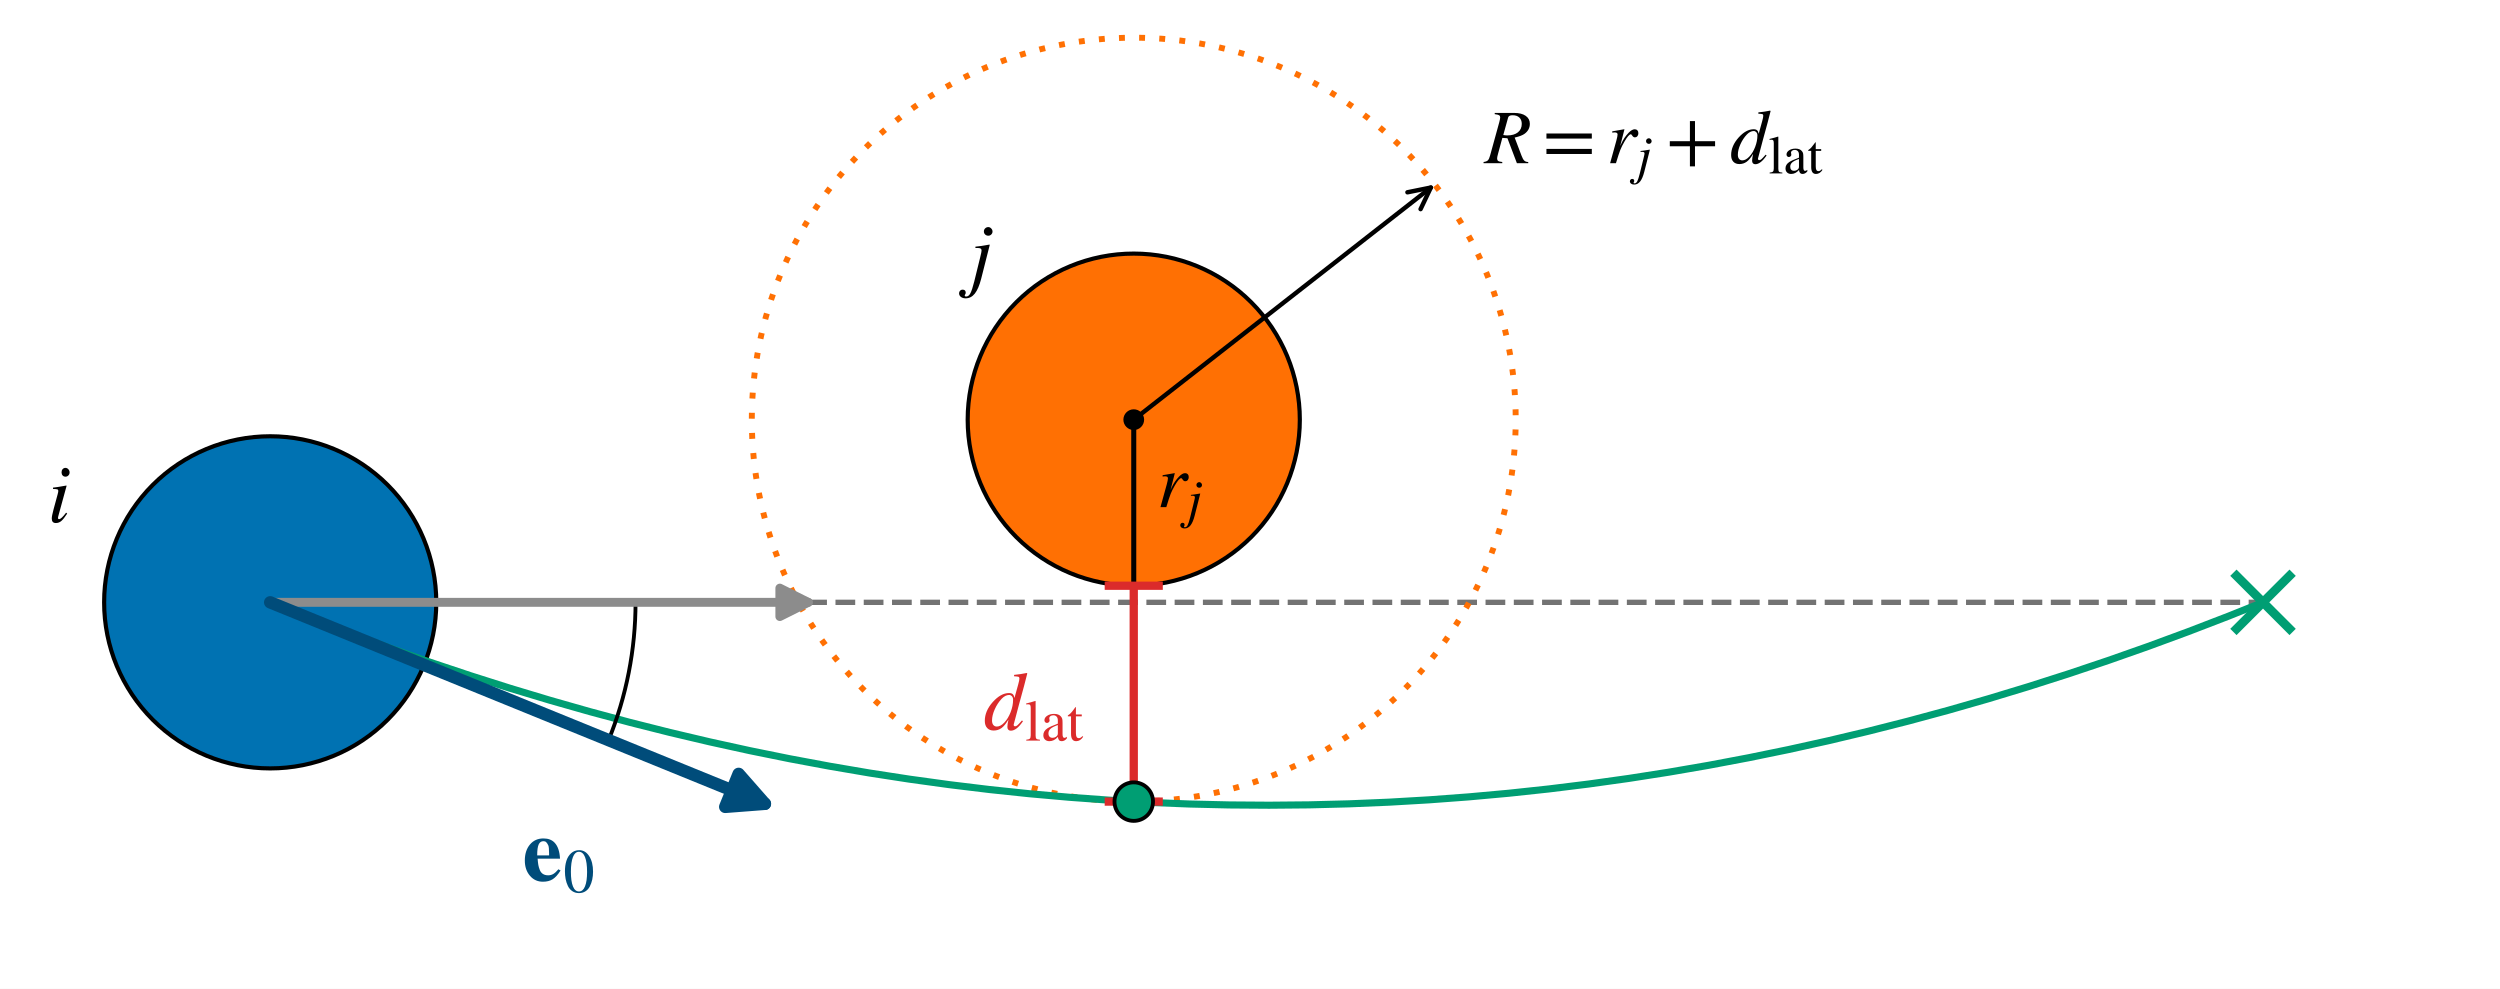
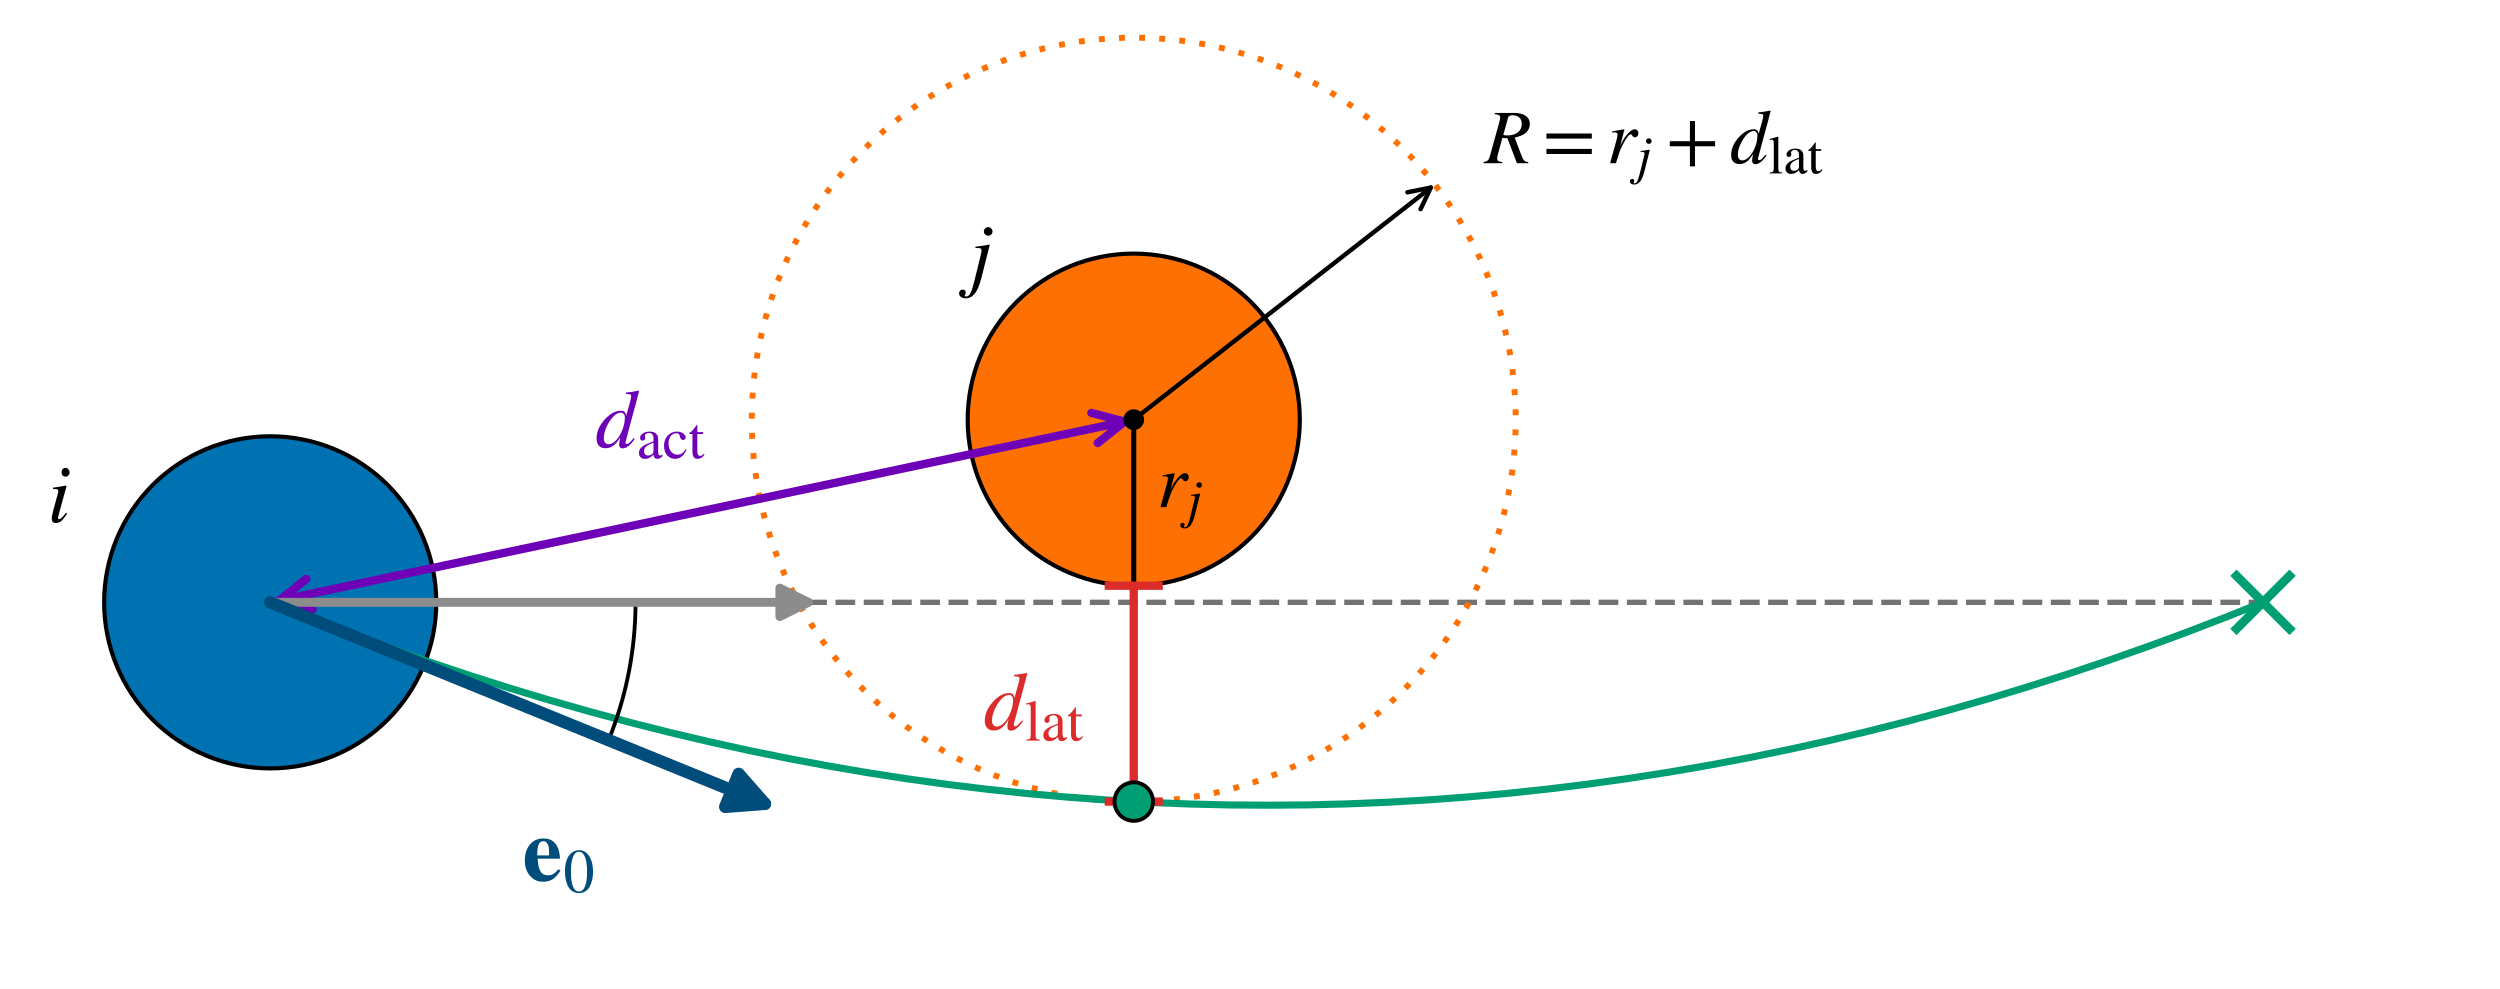
<svg xmlns="http://www.w3.org/2000/svg" xmlns:xlink="http://www.w3.org/1999/xlink" width="843.84pt" height="333.751pt" viewBox="0 0 843.84 333.751" version="1.1">
  <defs>
    <style type="text/css">*{stroke-linejoin: round; stroke-linecap: butt}</style>
  </defs>
  <g id="figure_1">
    <g id="patch_1">
      <path d="M 0 333.751  L 843.84 333.751  L 843.84 0  L 0 0  z " style="fill: #ffffff" />
    </g>
    <g id="axes_1">
      <g id="line2d_1">
-         <path d="M 91.203 203.311  L 763.848 203.311  " clip-path="url(#pfbbe0450d2)" style="fill: none; stroke-dasharray: 6.66,2.88; stroke-dashoffset: 0; stroke: #737373; stroke-width: 1.8" />
+         <path d="M 91.203 203.311  L 763.848 203.311  " clip-path="url(#p6321ee83c8)" style="fill: none; stroke-dasharray: 6.66,2.88; stroke-dashoffset: 0; stroke: #737373; stroke-width: 1.8" />
+       </g>
+       <g id="text_1">
+         <g style="fill: #6e00b7" transform="translate(200.9467 151.1808) scale(0.28 -0.28)">
+           <defs>
+             <path id="STIXGeneral-Italic-64" d="M 3334 4371  L 3373 4333  L 3123 3360  L 2739 1958  Q 2323 429 2323 384  Q 2323 256 2438 256  Q 2522 256 2614 336  Q 2707 416 2963 710  L 3040 646  Q 2547 -83 2099 -83  Q 1978 -83 1907 -6  Q 1837 70 1837 205  Q 1837 397 1920 774  Q 1645 307 1379 118  Q 1114 -70 781 -70  Q 461 -70 278 125  Q 96 320 96 678  Q 96 1440 713 2131  Q 1331 2822 1965 2822  Q 2163 2822 2256 2732  Q 2349 2643 2381 2451  L 2387 2451  L 2675 3494  Q 2765 3808 2765 3949  Q 2765 4051 2694 4076  Q 2624 4102 2355 4115  L 2355 4224  Q 2848 4269 3334 4371  z M 2278 2310  Q 2278 2477 2185 2576  Q 2093 2675 1978 2675  Q 1677 2675 1395 2381  Q 1075 2042 864 1571  Q 653 1101 653 704  Q 653 486 752 361  Q 851 237 1024 237  Q 1312 237 1606 550  Q 1901 864 2089 1350  Q 2278 1837 2278 2310  z " transform="scale(0.015625)" />
+             <path id="STIXGeneral-Regular-61" d="M 2829 422  L 2829 243  Q 2586 -64 2253 -64  Q 1888 -64 1843 403  L 1837 403  Q 1427 -64 909 -64  Q 608 -64 422 112  Q 237 288 237 602  Q 237 1050 685 1350  Q 992 1555 1837 1869  L 1837 2214  Q 1837 2502 1699 2646  Q 1562 2790 1338 2790  Q 1146 2790 1018 2697  Q 890 2605 890 2477  Q 890 2419 909 2348  Q 928 2278 928 2208  Q 928 2112 841 2029  Q 755 1946 634 1946  Q 525 1946 441 2029  Q 358 2112 358 2240  Q 358 2547 685 2752  Q 986 2944 1421 2944  Q 1939 2944 2176 2656  Q 2291 2522 2323 2384  Q 2355 2246 2355 1946  L 2355 723  Q 2355 301 2554 301  Q 2682 301 2829 422  z M 1837 813  L 1837 1715  Q 1248 1510 1018 1293  Q 800 1094 800 800  Q 800 557 921 432  Q 1043 307 1242 307  Q 1453 307 1613 410  Q 1747 506 1792 589  Q 1837 672 1837 813  z " transform="scale(0.015625)" />
+             <path id="STIXGeneral-Regular-63" d="M 2547 998  L 2637 941  Q 2362 403 2112 205  Q 1786 -64 1376 -64  Q 845 -64 502 336  Q 160 736 160 1357  Q 160 2170 698 2618  Q 1094 2944 1562 2944  Q 1965 2944 2256 2749  Q 2547 2554 2547 2285  Q 2547 2176 2457 2096  Q 2368 2016 2246 2016  Q 2022 2016 1939 2310  L 1901 2451  Q 1850 2630 1773 2694  Q 1696 2758 1523 2758  Q 1133 2758 893 2451  Q 653 2144 653 1645  Q 653 1094 928 745  Q 1203 397 1645 397  Q 1920 397 2118 528  Q 2317 659 2547 998  z " transform="scale(0.015625)" />
+             <path id="STIXGeneral-Regular-74" d="M 1702 493  L 1786 422  Q 1478 -64 1011 -64  Q 448 -64 448 749  L 448 2675  L 109 2675  Q 83 2694 83 2720  Q 83 2771 192 2842  Q 435 2982 813 3526  Q 826 3546 874 3606  Q 922 3667 941 3706  Q 986 3706 986 3622  L 986 2880  L 1632 2880  L 1632 2675  L 986 2675  L 986 845  Q 986 538 1062 403  Q 1139 269 1318 269  Q 1510 269 1702 493  z " transform="scale(0.015625)" />
+           </defs>
+           <use xlink:href="#STIXGeneral-Italic-64" transform="translate(0 0.703125)" />
+           <use xlink:href="#STIXGeneral-Regular-61" transform="translate(49.99999 -12.525) scale(0.7)" />
+           <use xlink:href="#STIXGeneral-Regular-63" transform="translate(81.07998 -12.525) scale(0.7)" />
+           <use xlink:href="#STIXGeneral-Regular-74" transform="translate(112.16 -12.525) scale(0.7)" />
+         </g>
      </g>
      <g id="patch_2">
        <path d="M 382.682 270.575  C 416.873 270.575 449.668 256.991 473.845 232.814  C 498.022 208.638 511.606 175.842 511.606 141.652  C 511.606 107.461 498.022 74.665 473.845 50.489  C 449.668 26.312 416.873 12.728 382.682 12.728  C 348.492 12.728 315.696 26.312 291.52 50.489  C 267.343 74.665 253.759 107.461 253.759 141.652  C 253.759 175.842 267.343 208.638 291.52 232.814  C 315.696 256.991 348.492 270.575 382.682 270.575  L 382.682 270.575  z " style="fill: none; stroke-dasharray: 2,4.8; stroke-dashoffset: 0; stroke: #ff7003; stroke-width: 2; stroke-linejoin: miter" />
      </g>
-       <g id="text_1">
+       <g id="text_2">
        <g transform="translate(16.09879 176.405) scale(0.28 -0.28)">
          <defs>
            <path id="STIXGeneral-Italic-69" d="M 1690 3834  Q 1690 3699 1597 3603  Q 1504 3507 1376 3507  Q 1235 3507 1152 3600  Q 1069 3693 1069 3846  Q 1069 3994 1155 4090  Q 1242 4186 1370 4186  Q 1498 4186 1594 4080  Q 1690 3974 1690 3834  z M 1421 730  L 1504 659  Q 1235 243 1049 86  Q 864 -70 627 -70  Q 314 -70 314 282  Q 314 467 454 992  L 762 2125  Q 819 2330 819 2406  Q 819 2502 745 2528  Q 672 2554 410 2560  L 410 2662  Q 704 2688 1434 2822  L 1459 2803  L 858 608  Q 794 390 794 326  Q 794 230 883 230  Q 1043 230 1421 730  z " transform="scale(0.015625)" />
          </defs>
          <use xlink:href="#STIXGeneral-Italic-69" transform="translate(0 0.59375)" />
        </g>
      </g>
-       <g id="text_2">
+       <g id="text_3">
        <g transform="translate(327.1968 95.1271) scale(0.28 -0.28)">
          <defs>
            <path id="STIXGeneral-Italic-6a" d="M 1786 3827  Q 1786 3699 1690 3603  Q 1594 3507 1466 3507  Q 1318 3507 1219 3600  Q 1120 3693 1120 3840  Q 1120 3981 1222 4077  Q 1325 4173 1459 4173  Q 1587 4173 1686 4067  Q 1786 3962 1786 3827  z M 1574 2803  L 909 179  Q 710 -595 419 -960  Q 128 -1325 -288 -1325  Q -512 -1325 -653 -1216  Q -794 -1107 -794 -934  Q -794 -819 -717 -736  Q -640 -653 -531 -653  Q -282 -653 -282 -890  Q -282 -966 -320 -1014  Q -358 -1062 -358 -1107  Q -358 -1184 -243 -1184  Q -51 -1184 80 -934  Q 211 -685 378 -19  L 838 1850  Q 941 2266 941 2362  Q 941 2470 873 2515  Q 806 2560 634 2560  L 467 2560  L 467 2662  Q 755 2682 1549 2822  L 1574 2803  z " transform="scale(0.015625)" />
          </defs>
          <use xlink:href="#STIXGeneral-Italic-6a" transform="translate(0 0.796875)" />
        </g>
      </g>
-       <g id="text_3">
+       <g id="text_4">
        <g style="fill: #004c7a" transform="translate(176.3972 297.4009) scale(0.3 -0.3)">
          <defs>
            <path id="STIXGeneral-Bold-65" d="M 2579 806  L 2733 717  Q 2451 269 2166 89  Q 1882 -90 1466 -90  Q 890 -90 525 342  Q 160 774 160 1434  Q 160 2150 528 2588  Q 896 3027 1498 3027  Q 2029 3027 2317 2707  Q 2656 2336 2694 1568  L 1082 1568  Q 1101 1299 1133 1116  Q 1165 934 1241 748  Q 1318 563 1468 467  Q 1619 371 1843 371  Q 2048 371 2214 470  Q 2381 570 2579 806  z M 1907 1805  L 1907 1939  Q 1907 2406 1850 2528  Q 1773 2688 1699 2758  Q 1626 2829 1498 2829  Q 1267 2829 1158 2595  Q 1050 2362 1050 1805  L 1907 1805  z " transform="scale(0.015625)" />
            <path id="STIXGeneral-Regular-30" d="M 3046 2112  Q 3046 1683 2963 1302  Q 2880 922 2717 602  Q 2554 282 2266 96  Q 1978 -90 1600 -90  Q 1210 -90 915 108  Q 621 307 461 640  Q 301 973 227 1350  Q 154 1728 154 2150  Q 154 2746 301 3222  Q 448 3699 790 4012  Q 1133 4326 1626 4326  Q 2253 4326 2649 3712  Q 3046 3098 3046 2112  z M 2432 2080  Q 2432 3091 2217 3625  Q 2003 4160 1587 4160  Q 1190 4160 979 3622  Q 768 3085 768 2106  Q 768 1120 979 598  Q 1190 77 1600 77  Q 2003 77 2217 598  Q 2432 1120 2432 2080  z " transform="scale(0.015625)" />
          </defs>
          <use xlink:href="#STIXGeneral-Bold-65" transform="translate(0 0.703125)" />
          <use xlink:href="#STIXGeneral-Regular-30" transform="translate(45.94327 -12.525) scale(0.7)" />
        </g>
      </g>
-       <g id="text_4">
+       <g id="text_5">
        <g transform="translate(501.0916 55.27651) scale(0.26 -0.26)">
          <defs>
            <path id="STIXGeneral-Italic-52" d="M 845 4179  L 2458 4179  Q 3078 4179 3420 3936  Q 3763 3693 3763 3277  Q 3763 2778 3341 2458  Q 3091 2266 2502 2131  L 3072 627  Q 3181 333 3299 217  Q 3418 102 3629 102  L 3629 0  L 2688 0  L 1901 2074  L 1478 2106  L 1126 806  Q 1043 512 1043 403  Q 1043 256 1126 192  Q 1210 128 1472 102  L 1472 0  L -83 0  L -83 102  Q 173 134 278 243  Q 384 352 461 646  L 1222 3405  Q 1299 3699 1299 3808  Q 1299 3923 1210 3987  Q 1133 4038 845 4077  L 845 4179  z M 1958 3795  L 1555 2342  Q 1754 2310 1882 2310  Q 2451 2310 2771 2566  Q 3091 2822 3091 3270  Q 3091 3603 2892 3795  Q 2694 3987 2323 3987  Q 2010 3987 1958 3795  z " transform="scale(0.015625)" />
            <path id="STIXGeneral-Regular-3d" d="M 4077 2048  L 307 2048  L 307 2470  L 4077 2470  L 4077 2048  z M 4077 768  L 307 768  L 307 1190  L 4077 1190  L 4077 768  z " transform="scale(0.015625)" />
            <path id="STIXGeneral-Italic-72" d="M 1126 1427  L 1229 1651  Q 1446 2131 1830 2534  Q 2106 2822 2336 2822  Q 2470 2822 2553 2732  Q 2637 2643 2637 2496  Q 2637 2349 2557 2249  Q 2477 2150 2336 2150  Q 2214 2150 2112 2317  Q 2061 2406 2010 2406  Q 1837 2406 1485 1805  Q 1267 1434 1136 1104  Q 1005 774 774 0  L 288 0  L 806 1869  Q 909 2246 909 2394  Q 909 2560 666 2560  Q 614 2560 467 2541  L 467 2650  L 1459 2822  L 1478 2810  L 1126 1427  z " transform="scale(0.015625)" />
            <path id="STIXGeneral-Regular-2b" d="M 4070 1408  L 2400 1408  L 2400 -262  L 1978 -262  L 1978 1408  L 307 1408  L 307 1830  L 1978 1830  L 1978 3501  L 2400 3501  L 2400 1830  L 4070 1830  L 4070 1408  z " transform="scale(0.015625)" />
-             <path id="STIXGeneral-Italic-64" d="M 3334 4371  L 3373 4333  L 3123 3360  L 2739 1958  Q 2323 429 2323 384  Q 2323 256 2438 256  Q 2522 256 2614 336  Q 2707 416 2963 710  L 3040 646  Q 2547 -83 2099 -83  Q 1978 -83 1907 -6  Q 1837 70 1837 205  Q 1837 397 1920 774  Q 1645 307 1379 118  Q 1114 -70 781 -70  Q 461 -70 278 125  Q 96 320 96 678  Q 96 1440 713 2131  Q 1331 2822 1965 2822  Q 2163 2822 2256 2732  Q 2349 2643 2381 2451  L 2387 2451  L 2675 3494  Q 2765 3808 2765 3949  Q 2765 4051 2694 4076  Q 2624 4102 2355 4115  L 2355 4224  Q 2848 4269 3334 4371  z M 2278 2310  Q 2278 2477 2185 2576  Q 2093 2675 1978 2675  Q 1677 2675 1395 2381  Q 1075 2042 864 1571  Q 653 1101 653 704  Q 653 486 752 361  Q 851 237 1024 237  Q 1312 237 1606 550  Q 1901 864 2089 1350  Q 2278 1837 2278 2310  z " transform="scale(0.015625)" />
            <path id="STIXGeneral-Regular-6c" d="M 1645 0  L 134 0  L 134 96  Q 435 122 531 221  Q 627 320 627 589  L 627 3590  Q 627 3821 569 3910  Q 512 4000 358 4000  Q 224 4000 122 3987  L 122 4090  Q 730 4237 1133 4371  L 1165 4346  L 1165 557  Q 1165 288 1254 201  Q 1344 115 1645 96  L 1645 0  z " transform="scale(0.015625)" />
-             <path id="STIXGeneral-Regular-61" d="M 2829 422  L 2829 243  Q 2586 -64 2253 -64  Q 1888 -64 1843 403  L 1837 403  Q 1427 -64 909 -64  Q 608 -64 422 112  Q 237 288 237 602  Q 237 1050 685 1350  Q 992 1555 1837 1869  L 1837 2214  Q 1837 2502 1699 2646  Q 1562 2790 1338 2790  Q 1146 2790 1018 2697  Q 890 2605 890 2477  Q 890 2419 909 2348  Q 928 2278 928 2208  Q 928 2112 841 2029  Q 755 1946 634 1946  Q 525 1946 441 2029  Q 358 2112 358 2240  Q 358 2547 685 2752  Q 986 2944 1421 2944  Q 1939 2944 2176 2656  Q 2291 2522 2323 2384  Q 2355 2246 2355 1946  L 2355 723  Q 2355 301 2554 301  Q 2682 301 2829 422  z M 1837 813  L 1837 1715  Q 1248 1510 1018 1293  Q 800 1094 800 800  Q 800 557 921 432  Q 1043 307 1242 307  Q 1453 307 1613 410  Q 1747 506 1792 589  Q 1837 672 1837 813  z " transform="scale(0.015625)" />
-             <path id="STIXGeneral-Regular-74" d="M 1702 493  L 1786 422  Q 1478 -64 1011 -64  Q 448 -64 448 749  L 448 2675  L 109 2675  Q 83 2694 83 2720  Q 83 2771 192 2842  Q 435 2982 813 3526  Q 826 3546 874 3606  Q 922 3667 941 3706  Q 986 3706 986 3622  L 986 2880  L 1632 2880  L 1632 2675  L 986 2675  L 986 845  Q 986 538 1062 403  Q 1139 269 1318 269  Q 1510 269 1702 493  z " transform="scale(0.015625)" />
          </defs>
          <use xlink:href="#STIXGeneral-Italic-52" transform="translate(0 0.703125)" />
          <use xlink:href="#STIXGeneral-Regular-3d" transform="translate(75.53999 0.703125)" />
          <use xlink:href="#STIXGeneral-Italic-72" transform="translate(158.48 0.703125)" />
          <use xlink:href="#STIXGeneral-Italic-6a" transform="translate(197.38 -12.525) scale(0.7)" />
          <use xlink:href="#STIXGeneral-Regular-2b" transform="translate(235.6893 0.703125)" />
          <use xlink:href="#STIXGeneral-Italic-64" transform="translate(318.6293 0.703125)" />
          <use xlink:href="#STIXGeneral-Regular-6c" transform="translate(368.6293 -12.525) scale(0.7)" />
          <use xlink:href="#STIXGeneral-Regular-61" transform="translate(388.0893 -12.525) scale(0.7)" />
          <use xlink:href="#STIXGeneral-Regular-74" transform="translate(419.1693 -12.525) scale(0.7)" />
        </g>
      </g>
      <g id="patch_3">
-         <path d="M 91.203 259.364  C 106.069 259.364 120.328 253.458 130.839 242.947  C 141.351 232.435 147.257 218.176 147.257 203.311  C 147.257 188.445 141.351 174.186 130.839 163.675  C 120.328 153.163 106.069 147.257 91.203 147.257  C 76.338 147.257 62.079 153.163 51.567 163.675  C 41.056 174.186 35.15 188.445 35.15 203.311  C 35.15 218.176 41.056 232.435 51.567 242.947  C 62.079 253.458 76.338 259.364 91.203 259.364  z " clip-path="url(#pfbbe0450d2)" style="fill: #0072b2; stroke: #000000; stroke-width: 1.4; stroke-linejoin: miter" />
+         <path d="M 91.203 259.364  C 106.069 259.364 120.328 253.458 130.839 242.947  C 141.351 232.435 147.257 218.176 147.257 203.311  C 147.257 188.445 141.351 174.186 130.839 163.675  C 120.328 153.163 106.069 147.257 91.203 147.257  C 76.338 147.257 62.079 153.163 51.567 163.675  C 41.056 174.186 35.15 188.445 35.15 203.311  C 35.15 218.176 41.056 232.435 51.567 242.947  C 62.079 253.458 76.338 259.364 91.203 259.364  z " clip-path="url(#p6321ee83c8)" style="fill: #0072b2; stroke: #000000; stroke-width: 1.4; stroke-linejoin: miter" />
      </g>
      <g id="patch_4">
-         <path d="M 382.682 197.705  C 397.548 197.705 411.807 191.799 422.318 181.287  C 432.83 170.776 438.736 156.517 438.736 141.652  C 438.736 126.786 432.83 112.527 422.318 102.016  C 411.807 91.504 397.548 85.598 382.682 85.598  C 367.817 85.598 353.558 91.504 343.046 102.016  C 332.535 112.527 326.629 126.786 326.629 141.652  C 326.629 156.517 332.535 170.776 343.046 181.287  C 353.558 191.799 367.817 197.705 382.682 197.705  z " clip-path="url(#pfbbe0450d2)" style="fill: #ff7003; stroke: #000000; stroke-width: 1.4; stroke-linejoin: miter" />
+         <path d="M 382.682 197.705  C 397.548 197.705 411.807 191.799 422.318 181.287  C 432.83 170.776 438.736 156.517 438.736 141.652  C 438.736 126.786 432.83 112.527 422.318 102.016  C 411.807 91.504 397.548 85.598 382.682 85.598  C 367.817 85.598 353.558 91.504 343.046 102.016  C 332.535 112.527 326.629 126.786 326.629 141.652  C 326.629 156.517 332.535 170.776 343.046 181.287  C 353.558 191.799 367.817 197.705 382.682 197.705  z " clip-path="url(#p6321ee83c8)" style="fill: #ff7003; stroke: #000000; stroke-width: 1.4; stroke-linejoin: miter" />
      </g>
      <g id="line2d_2">
-         <path d="M 91.203 203.311  L 104.69 208.693  L 118.176 213.855  L 131.663 218.796  L 145.15 223.518  L 158.636 228.019  L 172.123 232.3  L 185.609 236.361  L 199.096 240.201  L 212.583 243.821  L 226.069 247.221  L 239.556 250.401  L 253.042 253.361  L 266.529 256.1  L 280.016 258.619  L 293.502 260.918  L 306.989 262.996  L 320.475 264.854  L 333.962 266.492  L 347.449 267.91  L 360.935 269.108  L 374.422 270.085  L 387.908 270.842  L 401.395 271.379  L 414.882 271.696  L 428.368 271.792  L 441.855 271.668  L 455.341 271.324  L 468.828 270.76  L 482.315 269.975  L 495.801 268.97  L 509.288 267.745  L 522.774 266.3  L 536.261 264.634  L 549.748 262.748  L 563.234 260.642  L 576.721 258.316  L 590.208 255.769  L 603.694 253.003  L 617.181 250.016  L 630.667 246.808  L 644.154 243.381  L 657.641 239.733  L 671.127 235.865  L 684.614 231.777  L 698.1 227.468  L 711.587 222.94  L 725.074 218.191  L 738.56 213.221  L 752.047 208.032  L 763.848 203.311  L 763.848 203.311  " clip-path="url(#pfbbe0450d2)" style="fill: none; stroke: #009e73; stroke-width: 2.4; stroke-linecap: square" />
+         <path d="M 91.203 203.311  L 104.69 208.693  L 118.176 213.855  L 131.663 218.796  L 145.15 223.518  L 158.636 228.019  L 172.123 232.3  L 185.609 236.361  L 199.096 240.201  L 212.583 243.821  L 226.069 247.221  L 239.556 250.401  L 253.042 253.361  L 266.529 256.1  L 280.016 258.619  L 293.502 260.918  L 306.989 262.996  L 320.475 264.854  L 333.962 266.492  L 347.449 267.91  L 360.935 269.108  L 374.422 270.085  L 387.908 270.842  L 401.395 271.379  L 414.882 271.696  L 428.368 271.792  L 441.855 271.668  L 455.341 271.324  L 468.828 270.76  L 482.315 269.975  L 495.801 268.97  L 509.288 267.745  L 522.774 266.3  L 536.261 264.634  L 549.748 262.748  L 563.234 260.642  L 576.721 258.316  L 590.208 255.769  L 603.694 253.003  L 617.181 250.016  L 630.667 246.808  L 644.154 243.381  L 657.641 239.733  L 671.127 235.865  L 684.614 231.777  L 698.1 227.468  L 711.587 222.94  L 725.074 218.191  L 738.56 213.221  L 752.047 208.032  L 763.848 203.311  L 763.848 203.311  " clip-path="url(#p6321ee83c8)" style="fill: none; stroke: #009e73; stroke-width: 2.4; stroke-linecap: square" />
      </g>
      <g id="line2d_3">
        <path d="M 763.848 203.311  " style="fill: none; stroke: #009e73; stroke-width: 1.8; stroke-linecap: square" />
        <defs>
-           <path id="m0b8c745e8d" d="M -10 10  L 10 -10  M -10 -10  L 10 10  " style="stroke: #009e73; stroke-width: 3" />
+           <path id="mf247a5895f" d="M -10 10  L 10 -10  M -10 -10  L 10 10  " style="stroke: #009e73; stroke-width: 3" />
        </defs>
        <g>
-           <use xlink:href="#m0b8c745e8d" x="763.848" y="203.311" style="fill: #009e73; stroke: #009e73; stroke-width: 3" />
+           <use xlink:href="#mf247a5895f" x="763.848" y="203.311" style="fill: #009e73; stroke: #009e73; stroke-width: 3" />
        </g>
      </g>
-       <g id="text_5">
+       <g id="text_6">
        <g id="patch_5">
          <path d="M 330.867 253.581  L 368.107 253.581  L 368.107 225.91  L 330.867 225.91  z " style="fill: #ffffff" />
        </g>
        <g style="fill: #db2b2b" transform="translate(331.9874 246.4721) scale(0.28 -0.28)">
          <use xlink:href="#STIXGeneral-Italic-64" transform="translate(0 0.703125)" />
          <use xlink:href="#STIXGeneral-Regular-6c" transform="translate(49.99999 -12.525) scale(0.7)" />
          <use xlink:href="#STIXGeneral-Regular-61" transform="translate(69.45998 -12.525) scale(0.7)" />
          <use xlink:href="#STIXGeneral-Regular-74" transform="translate(100.54 -12.525) scale(0.7)" />
        </g>
      </g>
      <g id="patch_6">
-         <path d="M 205.414 249.822  C 208.414 242.455 210.694 234.814 212.223 227.008  C 213.752 219.201 214.521 211.265 214.521 203.311  " clip-path="url(#pfbbe0450d2)" style="fill: none; stroke: #000000; stroke-width: 1.3; stroke-linejoin: miter" />
+         <path d="M 94.266 202.663  Q 236.943 172.481 379.62 142.299  " style="fill: none; stroke: #6e00b7; stroke-width: 2.8; stroke-linecap: round" />
+         <path d="M 105.517 205.598  L 94.266 202.663  L 103.365 195.423  " style="fill: none; stroke: #6e00b7; stroke-width: 2.8; stroke-linecap: round" />
+         <path d="M 368.369 139.364  L 379.62 142.299  L 370.521 149.539  " style="fill: none; stroke: #6e00b7; stroke-width: 2.8; stroke-linecap: round" />
+       </g>
+       <g id="patch_7">
+         <path d="M 205.414 249.822  C 208.414 242.455 210.694 234.814 212.223 227.008  C 213.752 219.201 214.521 211.265 214.521 203.311  " clip-path="url(#p6321ee83c8)" style="fill: none; stroke: #000000; stroke-width: 1.3; stroke-linejoin: miter" />
      </g>
      <g id="line2d_4">
-         <path d="M 382.682 141.652  L 382.682 197.705  " clip-path="url(#pfbbe0450d2)" style="fill: none; stroke: #000000; stroke-width: 1.7; stroke-linecap: square" />
+         <path d="M 382.682 141.652  L 382.682 197.705  " clip-path="url(#p6321ee83c8)" style="fill: none; stroke: #000000; stroke-width: 1.7; stroke-linecap: square" />
      </g>
      <g id="line2d_5">
-         <path d="M 382.682 197.705  L 382.682 270.575  " clip-path="url(#pfbbe0450d2)" style="fill: none; stroke: #db2b2b; stroke-width: 2.8" />
+         <path d="M 382.682 197.705  L 382.682 270.575  " clip-path="url(#p6321ee83c8)" style="fill: none; stroke: #db2b2b; stroke-width: 2.8" />
      </g>
      <g id="line2d_6">
-         <path d="M 374.274 197.705  L 391.09 197.705  " clip-path="url(#pfbbe0450d2)" style="fill: none; stroke: #db2b2b; stroke-width: 2.8; stroke-linecap: square" />
+         <path d="M 374.274 197.705  L 391.09 197.705  " clip-path="url(#p6321ee83c8)" style="fill: none; stroke: #db2b2b; stroke-width: 2.8; stroke-linecap: square" />
      </g>
      <g id="line2d_7">
-         <path d="M 374.274 270.575  L 391.09 270.575  " clip-path="url(#pfbbe0450d2)" style="fill: none; stroke: #db2b2b; stroke-width: 2.8; stroke-linecap: square" />
+         <path d="M 374.274 270.575  L 391.09 270.575  " clip-path="url(#p6321ee83c8)" style="fill: none; stroke: #db2b2b; stroke-width: 2.8; stroke-linecap: square" />
      </g>
-       <g id="patch_7">
+       <g id="patch_8">
        <path d="M 382.682 141.652  Q 433.479 101.965 482.954 63.311  " style="fill: none; stroke: #000000; stroke-width: 1.5; stroke-linecap: round" />
        <path d="M 475.064 64.907  L 482.954 63.311  L 479.497 70.58  " style="fill: none; stroke: #000000; stroke-width: 1.5; stroke-linecap: round" />
      </g>
-       <g id="patch_8">
+       <g id="patch_9">
        <path d="M 91.203 203.311  Q 183.692 203.311 272.826 203.311  " style="fill: none; stroke: #8c8c8c; stroke-width: 3; stroke-linecap: round" />
        <path d="M 263.226 198.511  L 272.826 203.311  L 263.226 208.111  z " style="fill: #8c8c8c; stroke: #8c8c8c; stroke-width: 3; stroke-linecap: round" />
      </g>
      <g id="line2d_8">
-         <path d="M 382.682 141.652  " clip-path="url(#pfbbe0450d2)" style="fill: none; stroke: #000000; stroke-width: 1.8; stroke-linecap: square" />
+         <path d="M 382.682 141.652  " clip-path="url(#p6321ee83c8)" style="fill: none; stroke: #000000; stroke-width: 1.8; stroke-linecap: square" />
        <defs>
-           <path id="mbe9ed4b826" d="M 0 3  C 0.796 3 1.559 2.684 2.121 2.121  C 2.684 1.559 3 0.796 3 0  C 3 -0.796 2.684 -1.559 2.121 -2.121  C 1.559 -2.684 0.796 -3 0 -3  C -0.796 -3 -1.559 -2.684 -2.121 -2.121  C -2.684 -1.559 -3 -0.796 -3 0  C -3 0.796 -2.684 1.559 -2.121 2.121  C -1.559 2.684 -0.796 3 0 3  z " style="stroke: #000000" />
+           <path id="m0e9b769fb1" d="M 0 3  C 0.796 3 1.559 2.684 2.121 2.121  C 2.684 1.559 3 0.796 3 0  C 3 -0.796 2.684 -1.559 2.121 -2.121  C 1.559 -2.684 0.796 -3 0 -3  C -0.796 -3 -1.559 -2.684 -2.121 -2.121  C -2.684 -1.559 -3 -0.796 -3 0  C -3 0.796 -2.684 1.559 -2.121 2.121  C -1.559 2.684 -0.796 3 0 3  z " style="stroke: #000000" />
        </defs>
-         <g clip-path="url(#pfbbe0450d2)">
-           <use xlink:href="#mbe9ed4b826" x="382.682" y="141.652" style="stroke: #000000" />
+         <g clip-path="url(#p6321ee83c8)">
+           <use xlink:href="#m0e9b769fb1" x="382.682" y="141.652" style="stroke: #000000" />
        </g>
      </g>
-       <g id="text_6">
+       <g id="text_7">
        <g transform="translate(390.5299 171.4034) scale(0.26 -0.26)">
          <use xlink:href="#STIXGeneral-Italic-72" transform="translate(0 0.90625)" />
          <use xlink:href="#STIXGeneral-Italic-6a" transform="translate(38.89999 -12.32188) scale(0.7)" />
        </g>
      </g>
-       <g id="patch_9">
+       <g id="patch_10">
        <path d="M 91.203 203.311  Q 176.861 238.194 258.17 271.306  " style="fill: none; stroke: #004c7a; stroke-width: 4.2; stroke-linecap: round" />
        <path d="M 249.319 261.223  L 258.17 271.306  L 244.794 272.337  z " style="fill: #004c7a; stroke: #004c7a; stroke-width: 4.2; stroke-linecap: round" />
      </g>
      <g id="line2d_9">
-         <path d="M 382.682 270.575  " clip-path="url(#pfbbe0450d2)" style="fill: none; stroke: #1f77b4; stroke-width: 1.8; stroke-linecap: square" />
+         <path d="M 382.682 270.575  " clip-path="url(#p6321ee83c8)" style="fill: none; stroke: #1f77b4; stroke-width: 1.8; stroke-linecap: square" />
        <defs>
-           <path id="m928e07bf68" d="M 0 6.5  C 1.724 6.5 3.377 5.815 4.596 4.596  C 5.815 3.377 6.5 1.724 6.5 0  C 6.5 -1.724 5.815 -3.377 4.596 -4.596  C 3.377 -5.815 1.724 -6.5 0 -6.5  C -1.724 -6.5 -3.377 -5.815 -4.596 -4.596  C -5.815 -3.377 -6.5 -1.724 -6.5 0  C -6.5 1.724 -5.815 3.377 -4.596 4.596  C -3.377 5.815 -1.724 6.5 0 6.5  z " style="stroke: #000000; stroke-width: 1.3" />
+           <path id="m33b9df3211" d="M 0 6.5  C 1.724 6.5 3.377 5.815 4.596 4.596  C 5.815 3.377 6.5 1.724 6.5 0  C 6.5 -1.724 5.815 -3.377 4.596 -4.596  C 3.377 -5.815 1.724 -6.5 0 -6.5  C -1.724 -6.5 -3.377 -5.815 -4.596 -4.596  C -5.815 -3.377 -6.5 -1.724 -6.5 0  C -6.5 1.724 -5.815 3.377 -4.596 4.596  C -3.377 5.815 -1.724 6.5 0 6.5  z " style="stroke: #000000; stroke-width: 1.3" />
        </defs>
-         <g clip-path="url(#pfbbe0450d2)">
-           <use xlink:href="#m928e07bf68" x="382.682" y="270.575" style="fill: #009e73; stroke: #000000; stroke-width: 1.3" />
+         <g clip-path="url(#p6321ee83c8)">
+           <use xlink:href="#m33b9df3211" x="382.682" y="270.575" style="fill: #009e73; stroke: #000000; stroke-width: 1.3" />
        </g>
      </g>
    </g>
  </g>
  <defs>
-     <clipPath id="pfbbe0450d2">
+     <clipPath id="p6321ee83c8">
      <rect x="4.32" y="4.32" width="835.2" height="325.111" />
    </clipPath>
  </defs>
</svg>
